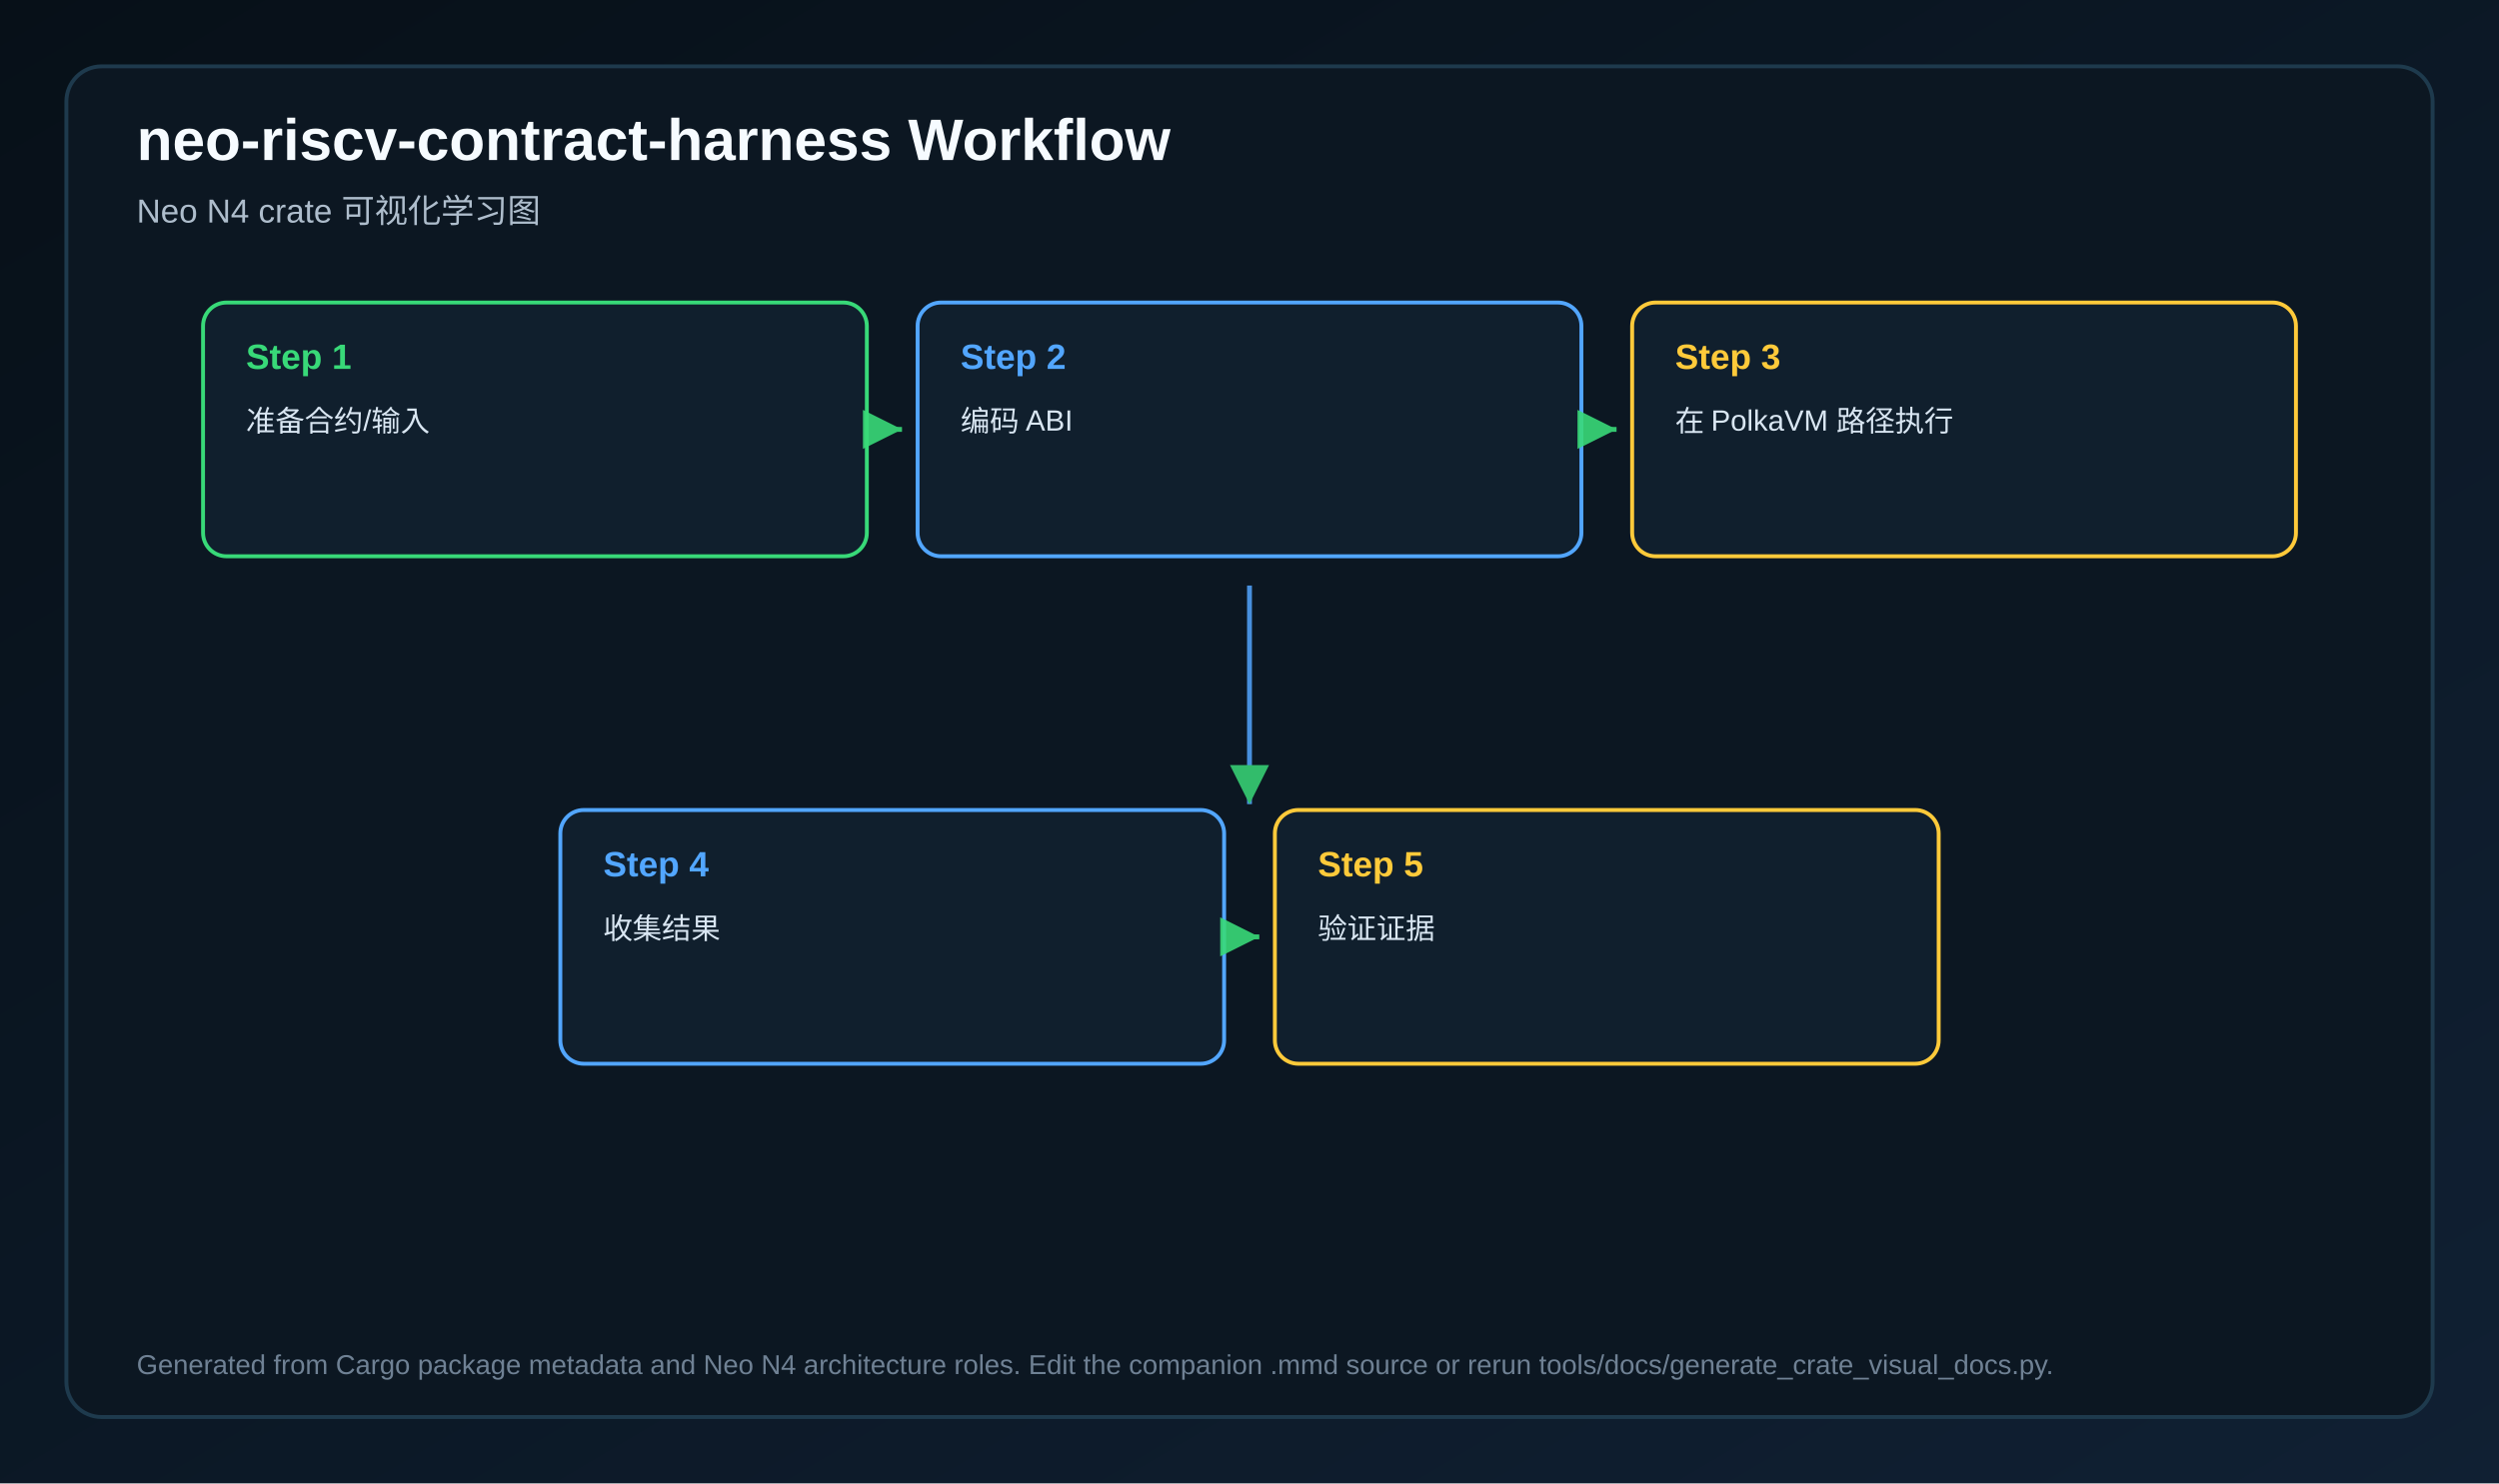
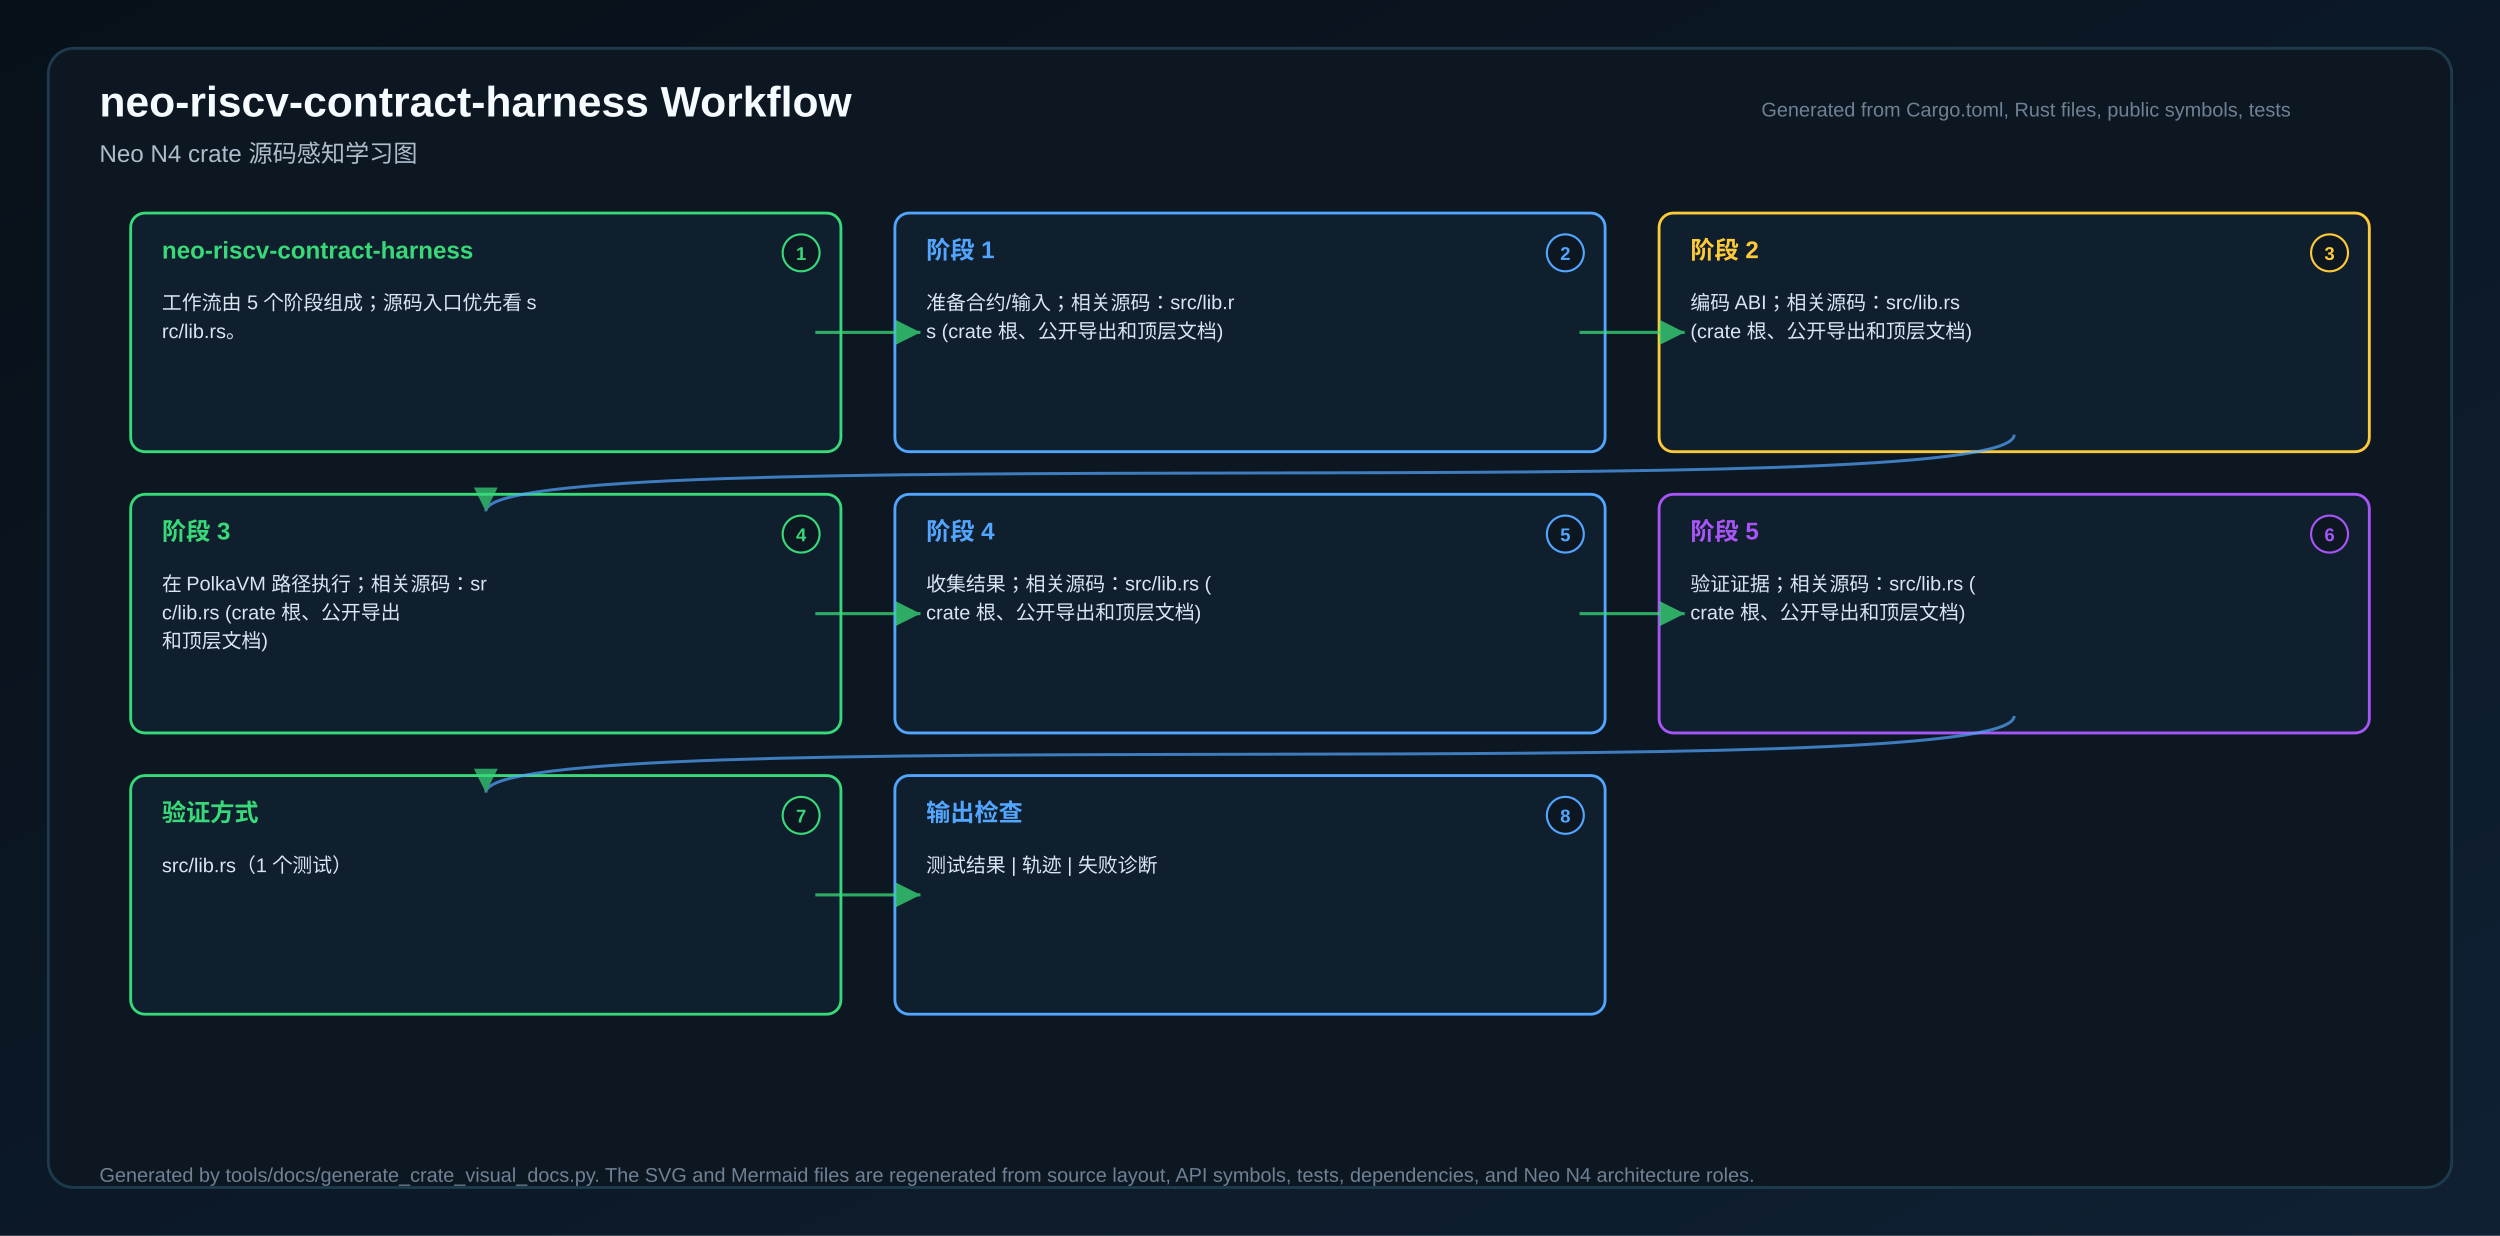
- <svg xmlns="http://www.w3.org/2000/svg" width="1280" height="760" viewBox="0 0 1280 760" role="img" aria-label="neo-riscv-contract-harness Workflow">
+ <svg xmlns="http://www.w3.org/2000/svg" width="1760" height="870" viewBox="0 0 1760 870" role="img" aria-label="neo-riscv-contract-harness Workflow">
  <defs>
    <linearGradient id="bg" x1="0" x2="1" y1="0" y2="1">
      <stop offset="0" stop-color="#071018" />
      <stop offset="1" stop-color="#102033" />
    </linearGradient>
    <marker id="arrow" markerWidth="12" markerHeight="12" refX="10" refY="6" orient="auto">
      <path d="M2,2 L10,6 L2,10 Z" fill="#38d978" />
    </marker>
  </defs>
-   <rect x="0" y="0" width="1280" height="760" fill="url(#bg)" />
-   <rect x="34" y="34" width="1212" height="692" rx="18" fill="#0c1722" stroke="#1e3a4d" stroke-width="2" />
+   <rect x="0" y="0" width="1760" height="870" fill="url(#bg)" />
+   <rect x="34" y="34" width="1692" height="802" rx="18" fill="#0c1722" stroke="#1e3a4d" stroke-width="2" />
  <text x="70" y="82" fill="#f6fbff" font-size="30" font-family="Segoe UI, Arial, sans-serif" font-weight="700">neo-riscv-contract-harness Workflow</text>
-   <text x="70" y="114" fill="#aebdcc" font-size="17" font-family="Segoe UI, Arial, sans-serif">Neo N4 crate 可视化学习图</text>
-   <rect x="104" y="155" width="340" height="130" rx="12" fill="#101f2d" stroke="#38d978" stroke-width="2" />
-   <text x="126" y="189" fill="#38d978" font-size="18" font-family="Segoe UI, Arial, sans-serif" font-weight="700">Step 1</text>
-   <text x="126" y="221" fill="#d9e6f2" font-size="15" font-family="Segoe UI, Arial, sans-serif">准备合约/输入</text>
-   <rect x="470" y="155" width="340" height="130" rx="12" fill="#101f2d" stroke="#52a6ff" stroke-width="2" />
-   <text x="492" y="189" fill="#52a6ff" font-size="18" font-family="Segoe UI, Arial, sans-serif" font-weight="700">Step 2</text>
-   <text x="492" y="221" fill="#d9e6f2" font-size="15" font-family="Segoe UI, Arial, sans-serif">编码 ABI</text>
-   <line x1="452" y1="220" x2="462" y2="220" stroke="#38d978" stroke-width="2.5" marker-end="url(#arrow)" opacity="0.9" />
-   <rect x="836" y="155" width="340" height="130" rx="12" fill="#101f2d" stroke="#ffca3a" stroke-width="2" />
-   <text x="858" y="189" fill="#ffca3a" font-size="18" font-family="Segoe UI, Arial, sans-serif" font-weight="700">Step 3</text>
-   <text x="858" y="221" fill="#d9e6f2" font-size="15" font-family="Segoe UI, Arial, sans-serif">在 PolkaVM 路径执行</text>
-   <line x1="818" y1="220" x2="828" y2="220" stroke="#38d978" stroke-width="2.5" marker-end="url(#arrow)" opacity="0.9" />
-   <rect x="287" y="415" width="340" height="130" rx="12" fill="#101f2d" stroke="#52a6ff" stroke-width="2" />
-   <text x="309" y="449" fill="#52a6ff" font-size="18" font-family="Segoe UI, Arial, sans-serif" font-weight="700">Step 4</text>
-   <text x="309" y="481" fill="#d9e6f2" font-size="15" font-family="Segoe UI, Arial, sans-serif">收集结果</text>
-   <rect x="653" y="415" width="340" height="130" rx="12" fill="#101f2d" stroke="#ffca3a" stroke-width="2" />
-   <text x="675" y="449" fill="#ffca3a" font-size="18" font-family="Segoe UI, Arial, sans-serif" font-weight="700">Step 5</text>
-   <text x="675" y="481" fill="#d9e6f2" font-size="15" font-family="Segoe UI, Arial, sans-serif">验证证据</text>
-   <line x1="635" y1="480" x2="645" y2="480" stroke="#38d978" stroke-width="2.5" marker-end="url(#arrow)" opacity="0.9" />
-   <path d="M640 300 C640 350 640 370 640 412" stroke="#52a6ff" stroke-width="2.5" fill="none" marker-end="url(#arrow)" opacity="0.85" />
-   <text x="70" y="704" fill="#6f8194" font-size="14" font-family="Segoe UI, Arial, sans-serif">Generated from Cargo package metadata and Neo N4 architecture roles. Edit the companion .mmd source or rerun tools/docs/generate_crate_visual_docs.py.</text>
+   <text x="70" y="114" fill="#aebdcc" font-size="17" font-family="Segoe UI, Arial, sans-serif">Neo N4 crate 源码感知学习图</text>
+   <text x="1240" y="82" fill="#6f8194" font-size="14" font-family="Segoe UI, Arial, sans-serif">Generated from Cargo.toml, Rust files, public symbols, tests</text>
+   <rect x="92" y="150" width="500" height="168" rx="10" fill="#101f2d" stroke="#38d978" stroke-width="2" />
+   <circle cx="564" cy="178" r="13" fill="#0c1722" stroke="#38d978" stroke-width="1.5" />
+   <text x="564" y="183" text-anchor="middle" fill="#38d978" font-size="13" font-family="Segoe UI, Arial, sans-serif" font-weight="700">1</text>
+   <text x="114" y="182" fill="#38d978" font-size="17" font-family="Segoe UI, Arial, sans-serif" font-weight="700">neo-riscv-contract-harness</text>
+   <text x="114" y="218" fill="#d9e6f2" font-size="14" font-family="Segoe UI, Arial, sans-serif">工作流由 5 个阶段组成；源码入口优先看 s</text>
+   <text x="114" y="238" fill="#d9e6f2" font-size="14" font-family="Segoe UI, Arial, sans-serif">rc/lib.rs。</text>
+   <rect x="630" y="150" width="500" height="168" rx="10" fill="#101f2d" stroke="#52a6ff" stroke-width="2" />
+   <circle cx="1102" cy="178" r="13" fill="#0c1722" stroke="#52a6ff" stroke-width="1.5" />
+   <text x="1102" y="183" text-anchor="middle" fill="#52a6ff" font-size="13" font-family="Segoe UI, Arial, sans-serif" font-weight="700">2</text>
+   <text x="652" y="182" fill="#52a6ff" font-size="17" font-family="Segoe UI, Arial, sans-serif" font-weight="700">阶段 1</text>
+   <text x="652" y="218" fill="#d9e6f2" font-size="14" font-family="Segoe UI, Arial, sans-serif">准备合约/输入；相关源码：src/lib.r</text>
+   <text x="652" y="238" fill="#d9e6f2" font-size="14" font-family="Segoe UI, Arial, sans-serif">s (crate 根、公开导出和顶层文档)</text>
+   <rect x="1168" y="150" width="500" height="168" rx="10" fill="#101f2d" stroke="#ffca3a" stroke-width="2" />
+   <circle cx="1640" cy="178" r="13" fill="#0c1722" stroke="#ffca3a" stroke-width="1.5" />
+   <text x="1640" y="183" text-anchor="middle" fill="#ffca3a" font-size="13" font-family="Segoe UI, Arial, sans-serif" font-weight="700">3</text>
+   <text x="1190" y="182" fill="#ffca3a" font-size="17" font-family="Segoe UI, Arial, sans-serif" font-weight="700">阶段 2</text>
+   <text x="1190" y="218" fill="#d9e6f2" font-size="14" font-family="Segoe UI, Arial, sans-serif">编码 ABI；相关源码：src/lib.rs</text>
+   <text x="1190" y="238" fill="#d9e6f2" font-size="14" font-family="Segoe UI, Arial, sans-serif"> (crate 根、公开导出和顶层文档)</text>
+   <rect x="92" y="348" width="500" height="168" rx="10" fill="#101f2d" stroke="#38d978" stroke-width="2" />
+   <circle cx="564" cy="376" r="13" fill="#0c1722" stroke="#38d978" stroke-width="1.5" />
+   <text x="564" y="381" text-anchor="middle" fill="#38d978" font-size="13" font-family="Segoe UI, Arial, sans-serif" font-weight="700">4</text>
+   <text x="114" y="380" fill="#38d978" font-size="17" font-family="Segoe UI, Arial, sans-serif" font-weight="700">阶段 3</text>
+   <text x="114" y="416" fill="#d9e6f2" font-size="14" font-family="Segoe UI, Arial, sans-serif">在 PolkaVM 路径执行；相关源码：sr</text>
+   <text x="114" y="436" fill="#d9e6f2" font-size="14" font-family="Segoe UI, Arial, sans-serif">c/lib.rs (crate 根、公开导出</text>
+   <text x="114" y="456" fill="#d9e6f2" font-size="14" font-family="Segoe UI, Arial, sans-serif">和顶层文档)</text>
+   <rect x="630" y="348" width="500" height="168" rx="10" fill="#101f2d" stroke="#52a6ff" stroke-width="2" />
+   <circle cx="1102" cy="376" r="13" fill="#0c1722" stroke="#52a6ff" stroke-width="1.5" />
+   <text x="1102" y="381" text-anchor="middle" fill="#52a6ff" font-size="13" font-family="Segoe UI, Arial, sans-serif" font-weight="700">5</text>
+   <text x="652" y="380" fill="#52a6ff" font-size="17" font-family="Segoe UI, Arial, sans-serif" font-weight="700">阶段 4</text>
+   <text x="652" y="416" fill="#d9e6f2" font-size="14" font-family="Segoe UI, Arial, sans-serif">收集结果；相关源码：src/lib.rs (</text>
+   <text x="652" y="436" fill="#d9e6f2" font-size="14" font-family="Segoe UI, Arial, sans-serif">crate 根、公开导出和顶层文档)</text>
+   <rect x="1168" y="348" width="500" height="168" rx="10" fill="#101f2d" stroke="#a855f7" stroke-width="2" />
+   <circle cx="1640" cy="376" r="13" fill="#0c1722" stroke="#a855f7" stroke-width="1.5" />
+   <text x="1640" y="381" text-anchor="middle" fill="#a855f7" font-size="13" font-family="Segoe UI, Arial, sans-serif" font-weight="700">6</text>
+   <text x="1190" y="380" fill="#a855f7" font-size="17" font-family="Segoe UI, Arial, sans-serif" font-weight="700">阶段 5</text>
+   <text x="1190" y="416" fill="#d9e6f2" font-size="14" font-family="Segoe UI, Arial, sans-serif">验证证据；相关源码：src/lib.rs (</text>
+   <text x="1190" y="436" fill="#d9e6f2" font-size="14" font-family="Segoe UI, Arial, sans-serif">crate 根、公开导出和顶层文档)</text>
+   <rect x="92" y="546" width="500" height="168" rx="10" fill="#101f2d" stroke="#38d978" stroke-width="2" />
+   <circle cx="564" cy="574" r="13" fill="#0c1722" stroke="#38d978" stroke-width="1.5" />
+   <text x="564" y="579" text-anchor="middle" fill="#38d978" font-size="13" font-family="Segoe UI, Arial, sans-serif" font-weight="700">7</text>
+   <text x="114" y="578" fill="#38d978" font-size="17" font-family="Segoe UI, Arial, sans-serif" font-weight="700">验证方式</text>
+   <text x="114" y="614" fill="#d9e6f2" font-size="14" font-family="Segoe UI, Arial, sans-serif">src/lib.rs（1 个测试）</text>
+   <rect x="630" y="546" width="500" height="168" rx="10" fill="#101f2d" stroke="#52a6ff" stroke-width="2" />
+   <circle cx="1102" cy="574" r="13" fill="#0c1722" stroke="#52a6ff" stroke-width="1.5" />
+   <text x="1102" y="579" text-anchor="middle" fill="#52a6ff" font-size="13" font-family="Segoe UI, Arial, sans-serif" font-weight="700">8</text>
+   <text x="652" y="578" fill="#52a6ff" font-size="17" font-family="Segoe UI, Arial, sans-serif" font-weight="700">输出检查</text>
+   <text x="652" y="614" fill="#d9e6f2" font-size="14" font-family="Segoe UI, Arial, sans-serif">测试结果 | 轨迹 | 失败诊断</text>
+   <line x1="574" y1="234" x2="648" y2="234" stroke="#38d978" stroke-width="2.2" marker-end="url(#arrow)" opacity="0.75" />
+   <line x1="1112" y1="234" x2="1186" y2="234" stroke="#38d978" stroke-width="2.2" marker-end="url(#arrow)" opacity="0.75" />
+   <line x1="574" y1="432" x2="648" y2="432" stroke="#38d978" stroke-width="2.2" marker-end="url(#arrow)" opacity="0.75" />
+   <line x1="1112" y1="432" x2="1186" y2="432" stroke="#38d978" stroke-width="2.2" marker-end="url(#arrow)" opacity="0.75" />
+   <line x1="574" y1="630" x2="648" y2="630" stroke="#38d978" stroke-width="2.2" marker-end="url(#arrow)" opacity="0.75" />
+   <path d="M1418 306 C1418 358, 342 308, 342 360" stroke="#52a6ff" stroke-width="2.1" fill="none" marker-end="url(#arrow)" opacity="0.7" />
+   <path d="M1418 504 C1418 556, 342 506, 342 558" stroke="#52a6ff" stroke-width="2.1" fill="none" marker-end="url(#arrow)" opacity="0.7" />
+   <text x="70" y="832" fill="#6f8194" font-size="14" font-family="Segoe UI, Arial, sans-serif">Generated by tools/docs/generate_crate_visual_docs.py. The SVG and Mermaid files are regenerated from source layout, API symbols, tests, dependencies, and Neo N4 architecture roles.</text>
</svg>
